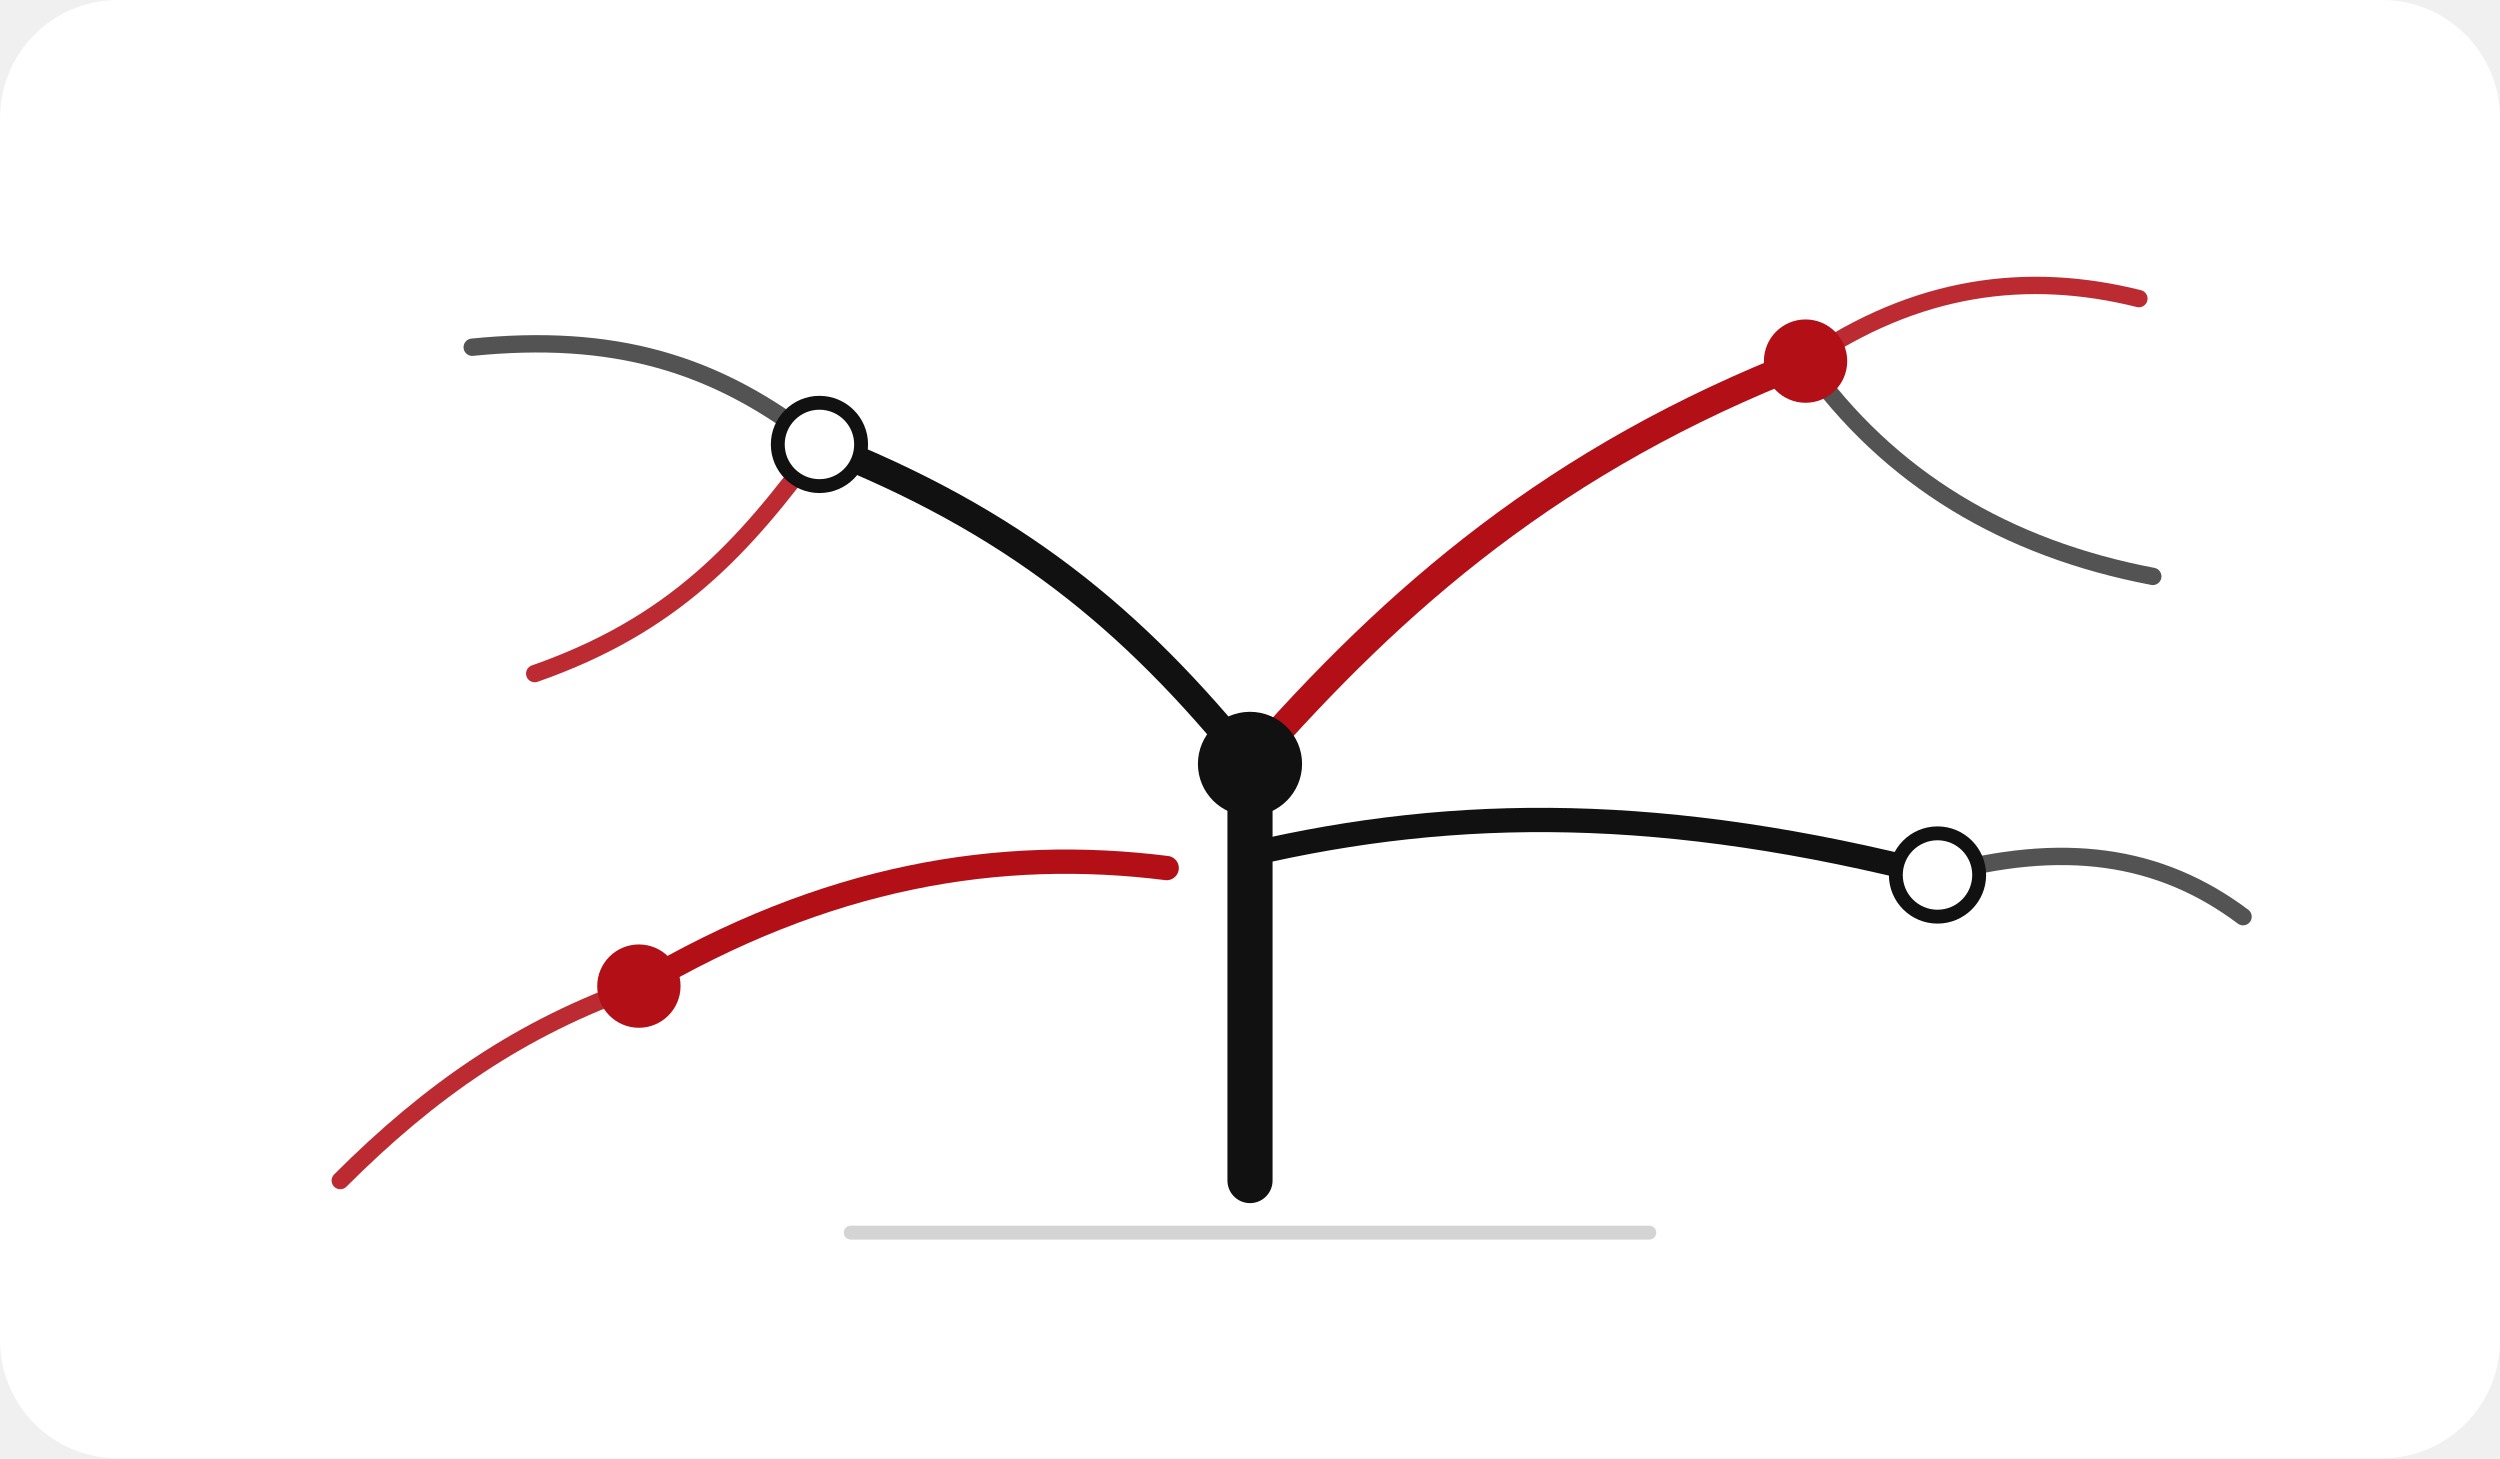
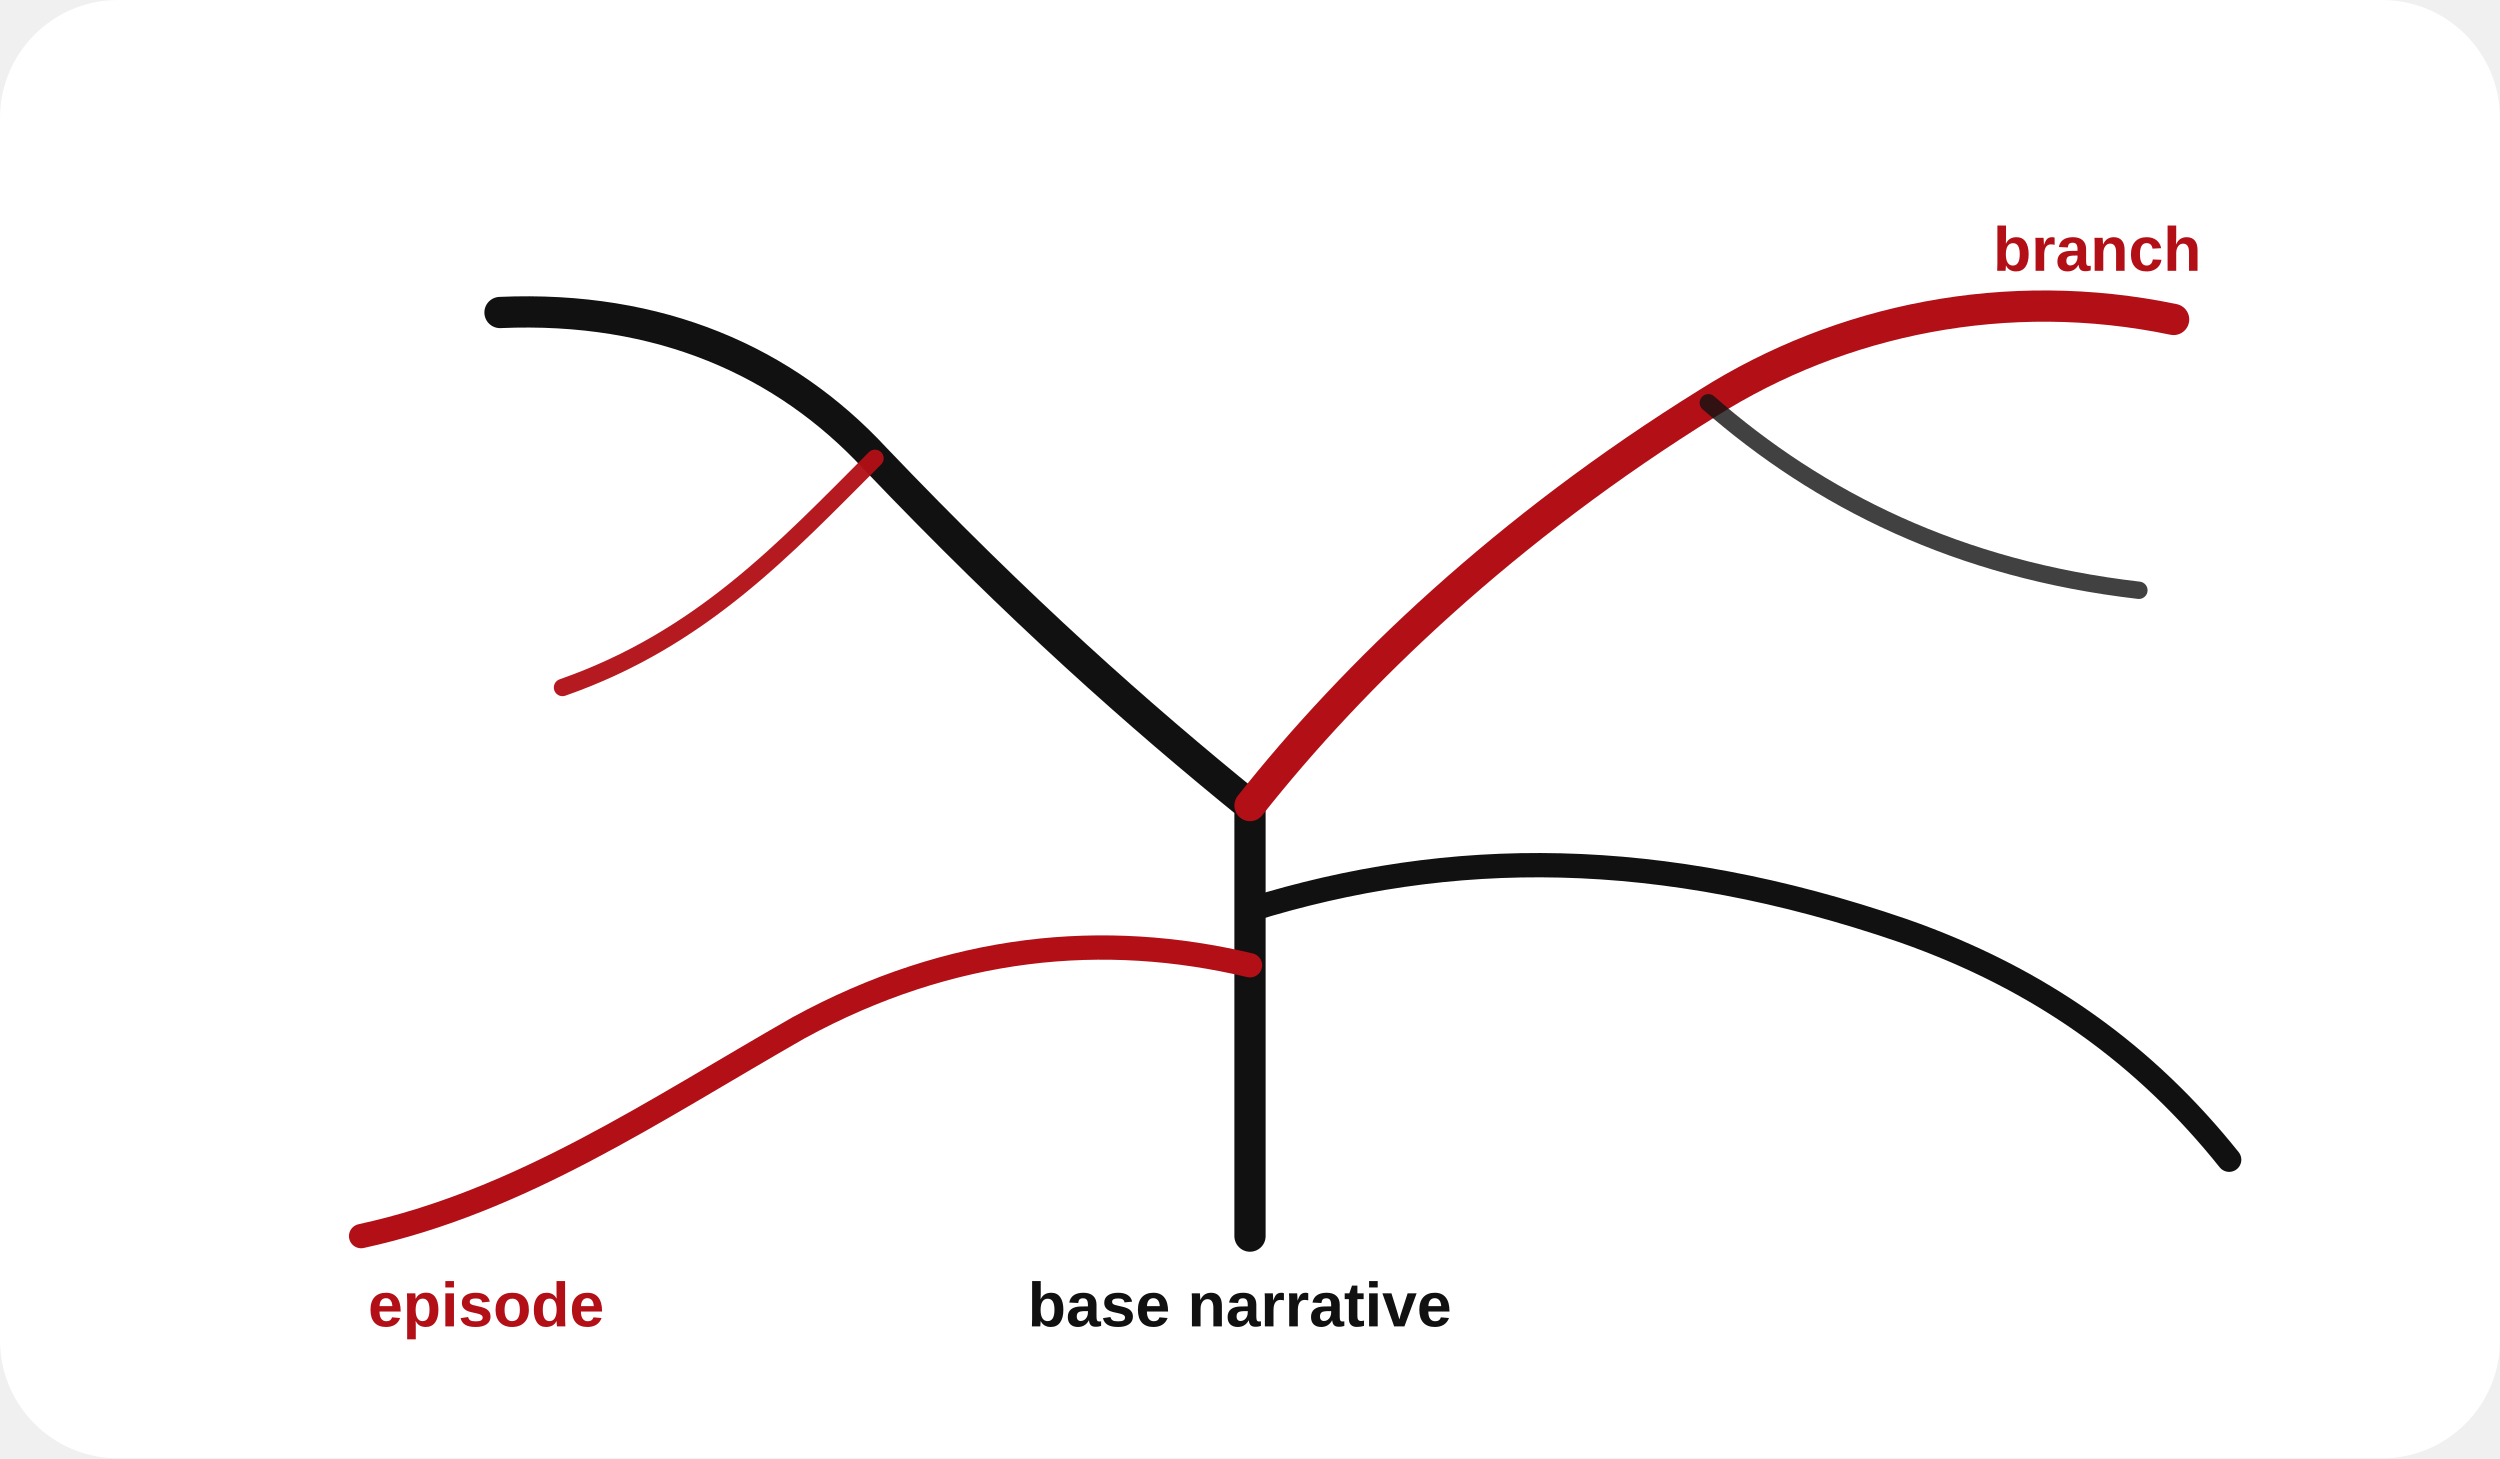
<svg xmlns="http://www.w3.org/2000/svg" viewBox="0 0 720 420" role="img" aria-labelledby="title desc">
  <rect width="720" height="420" rx="34" fill="#fff" />
  <g fill="none" stroke-linecap="round" stroke-linejoin="round">
-     <path d="M360 340V218" stroke="#111" stroke-width="13" />
-     <path d="M360 220C326 178 292 150 236 128" stroke="#111" stroke-width="8" />
-     <path d="M360 220C402 172 448 132 520 104" stroke="#b20f16" stroke-width="8" />
-     <path d="M360 246C420 232 480 232 558 252" stroke="#111" stroke-width="7" />
-     <path d="M336 250C288 244 238 252 184 284" stroke="#b20f16" stroke-width="7" />
-     <path d="M236 128C206 104 176 96 136 100" stroke="#111" stroke-width="5" opacity="0.72" />
-     <path d="M236 128C214 158 194 180 154 194" stroke="#b20f16" stroke-width="5" opacity="0.88" />
-     <path d="M520 104C552 82 584 78 616 86" stroke="#b20f16" stroke-width="5" opacity="0.88" />
-     <path d="M520 104C544 138 578 158 620 166" stroke="#111" stroke-width="5" opacity="0.72" />
-     <path d="M558 252C594 242 622 246 646 264" stroke="#111" stroke-width="5" opacity="0.72" />
-     <path d="M184 284C150 296 124 314 98 340" stroke="#b20f16" stroke-width="5" opacity="0.88" />
+     <path d="M360 356 C360 312 360 270 360 232 C328 206 294 176 252 132 C226 104 190 88 144 90" stroke="#111" stroke-width="9" />
+     <path d="M360 232 C390 194 434 152 492 116 C530 92 578 82 626 92" stroke="#b20f16" stroke-width="9" />
+     <path d="M360 262 C418 244 478 244 548 268 C588 282 618 304 642 334" stroke="#111" stroke-width="7" />
+     <path d="M360 278 C318 268 274 272 230 296 C188 320 150 346 104 356" stroke="#b20f16" stroke-width="7" />
+     <path d="M252 132 C226 158 202 184 162 198" stroke="#b20f16" stroke-width="5" opacity="0.95" />
+     <path d="M492 116 C524 144 564 164 616 170" stroke="#111" stroke-width="5" opacity="0.8" />
  </g>
-   <g>
-     <circle cx="360" cy="220" r="15" fill="#111" />
-     <circle cx="236" cy="128" r="12" fill="#fff" stroke="#111" stroke-width="4" />
-     <circle cx="520" cy="104" r="12" fill="#b20f16" />
-     <circle cx="558" cy="252" r="12" fill="#fff" stroke="#111" stroke-width="4" />
-     <circle cx="184" cy="284" r="12" fill="#b20f16" />
+   <g font-family="ui-sans-serif, system-ui, -apple-system, Segoe UI, Arial, sans-serif" font-size="18" font-weight="850">
+     <text x="296" y="382" fill="#111">base narrative</text>
+     <text x="574" y="78" fill="#b20f16">branch</text>
+     <text x="106" y="382" fill="#b20f16">episode</text>
  </g>
-   <path d="M245 355H475" stroke="#111" stroke-width="4" stroke-linecap="round" opacity="0.18" />
</svg>
